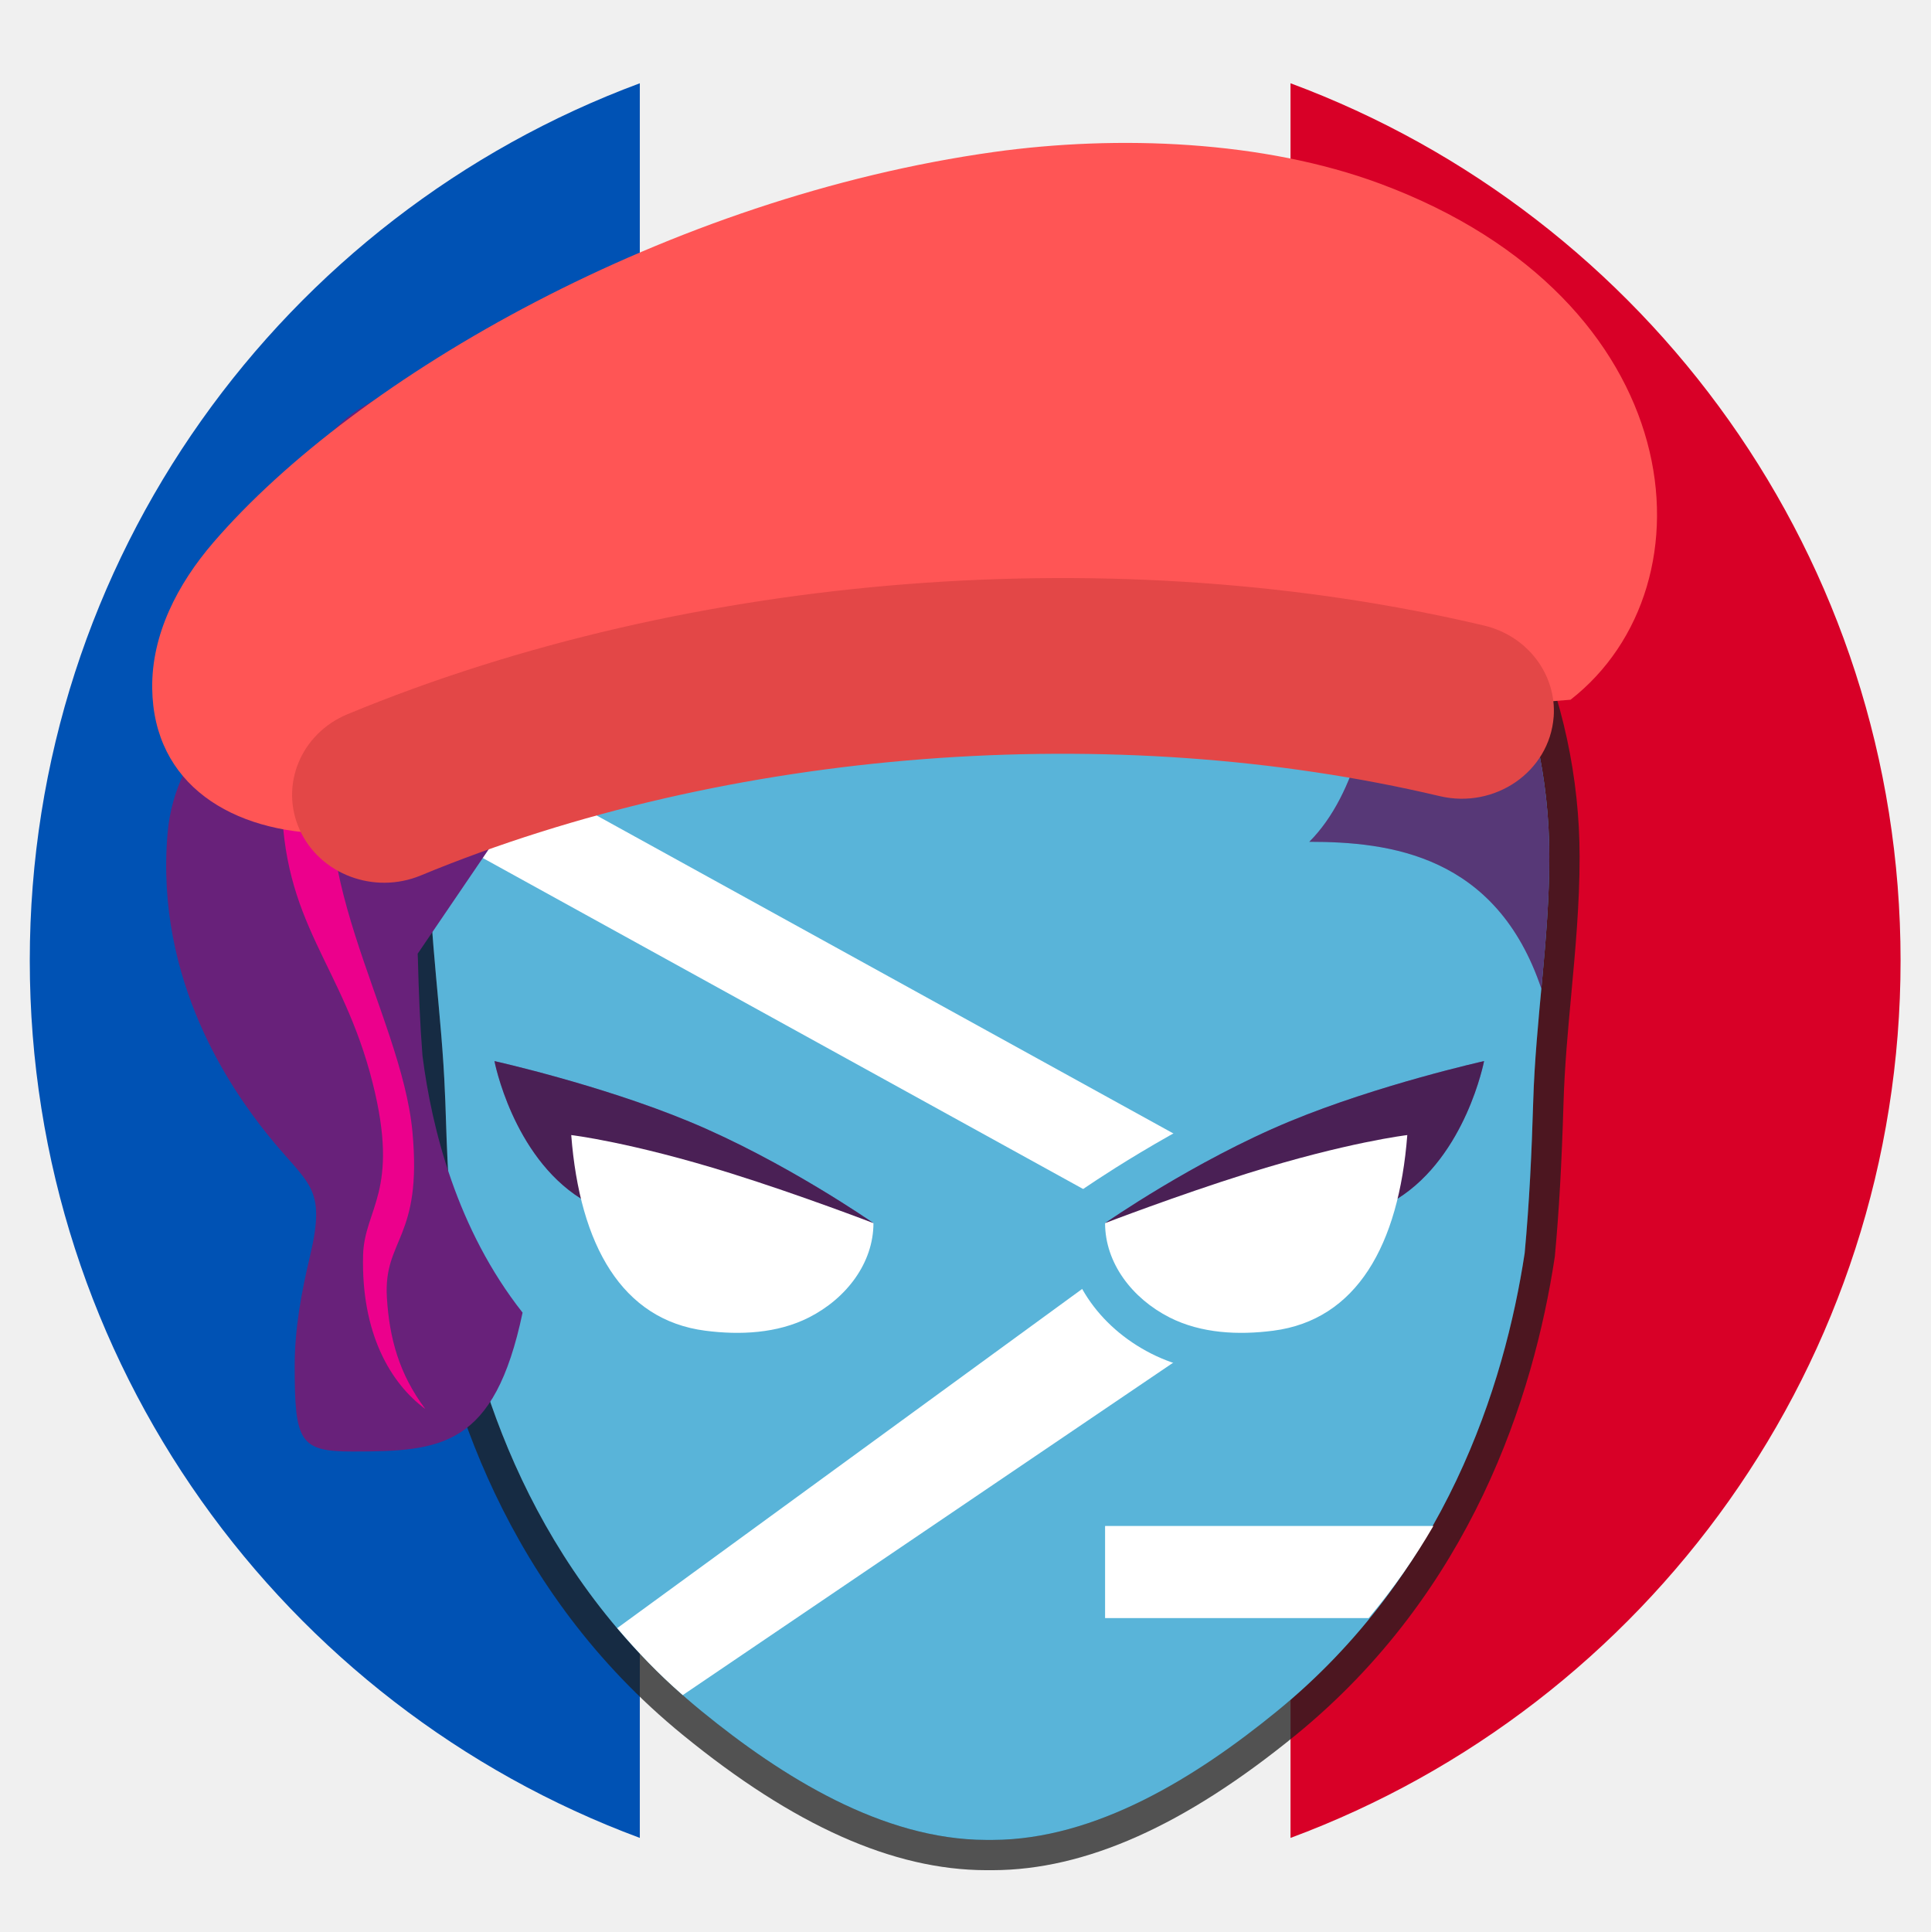
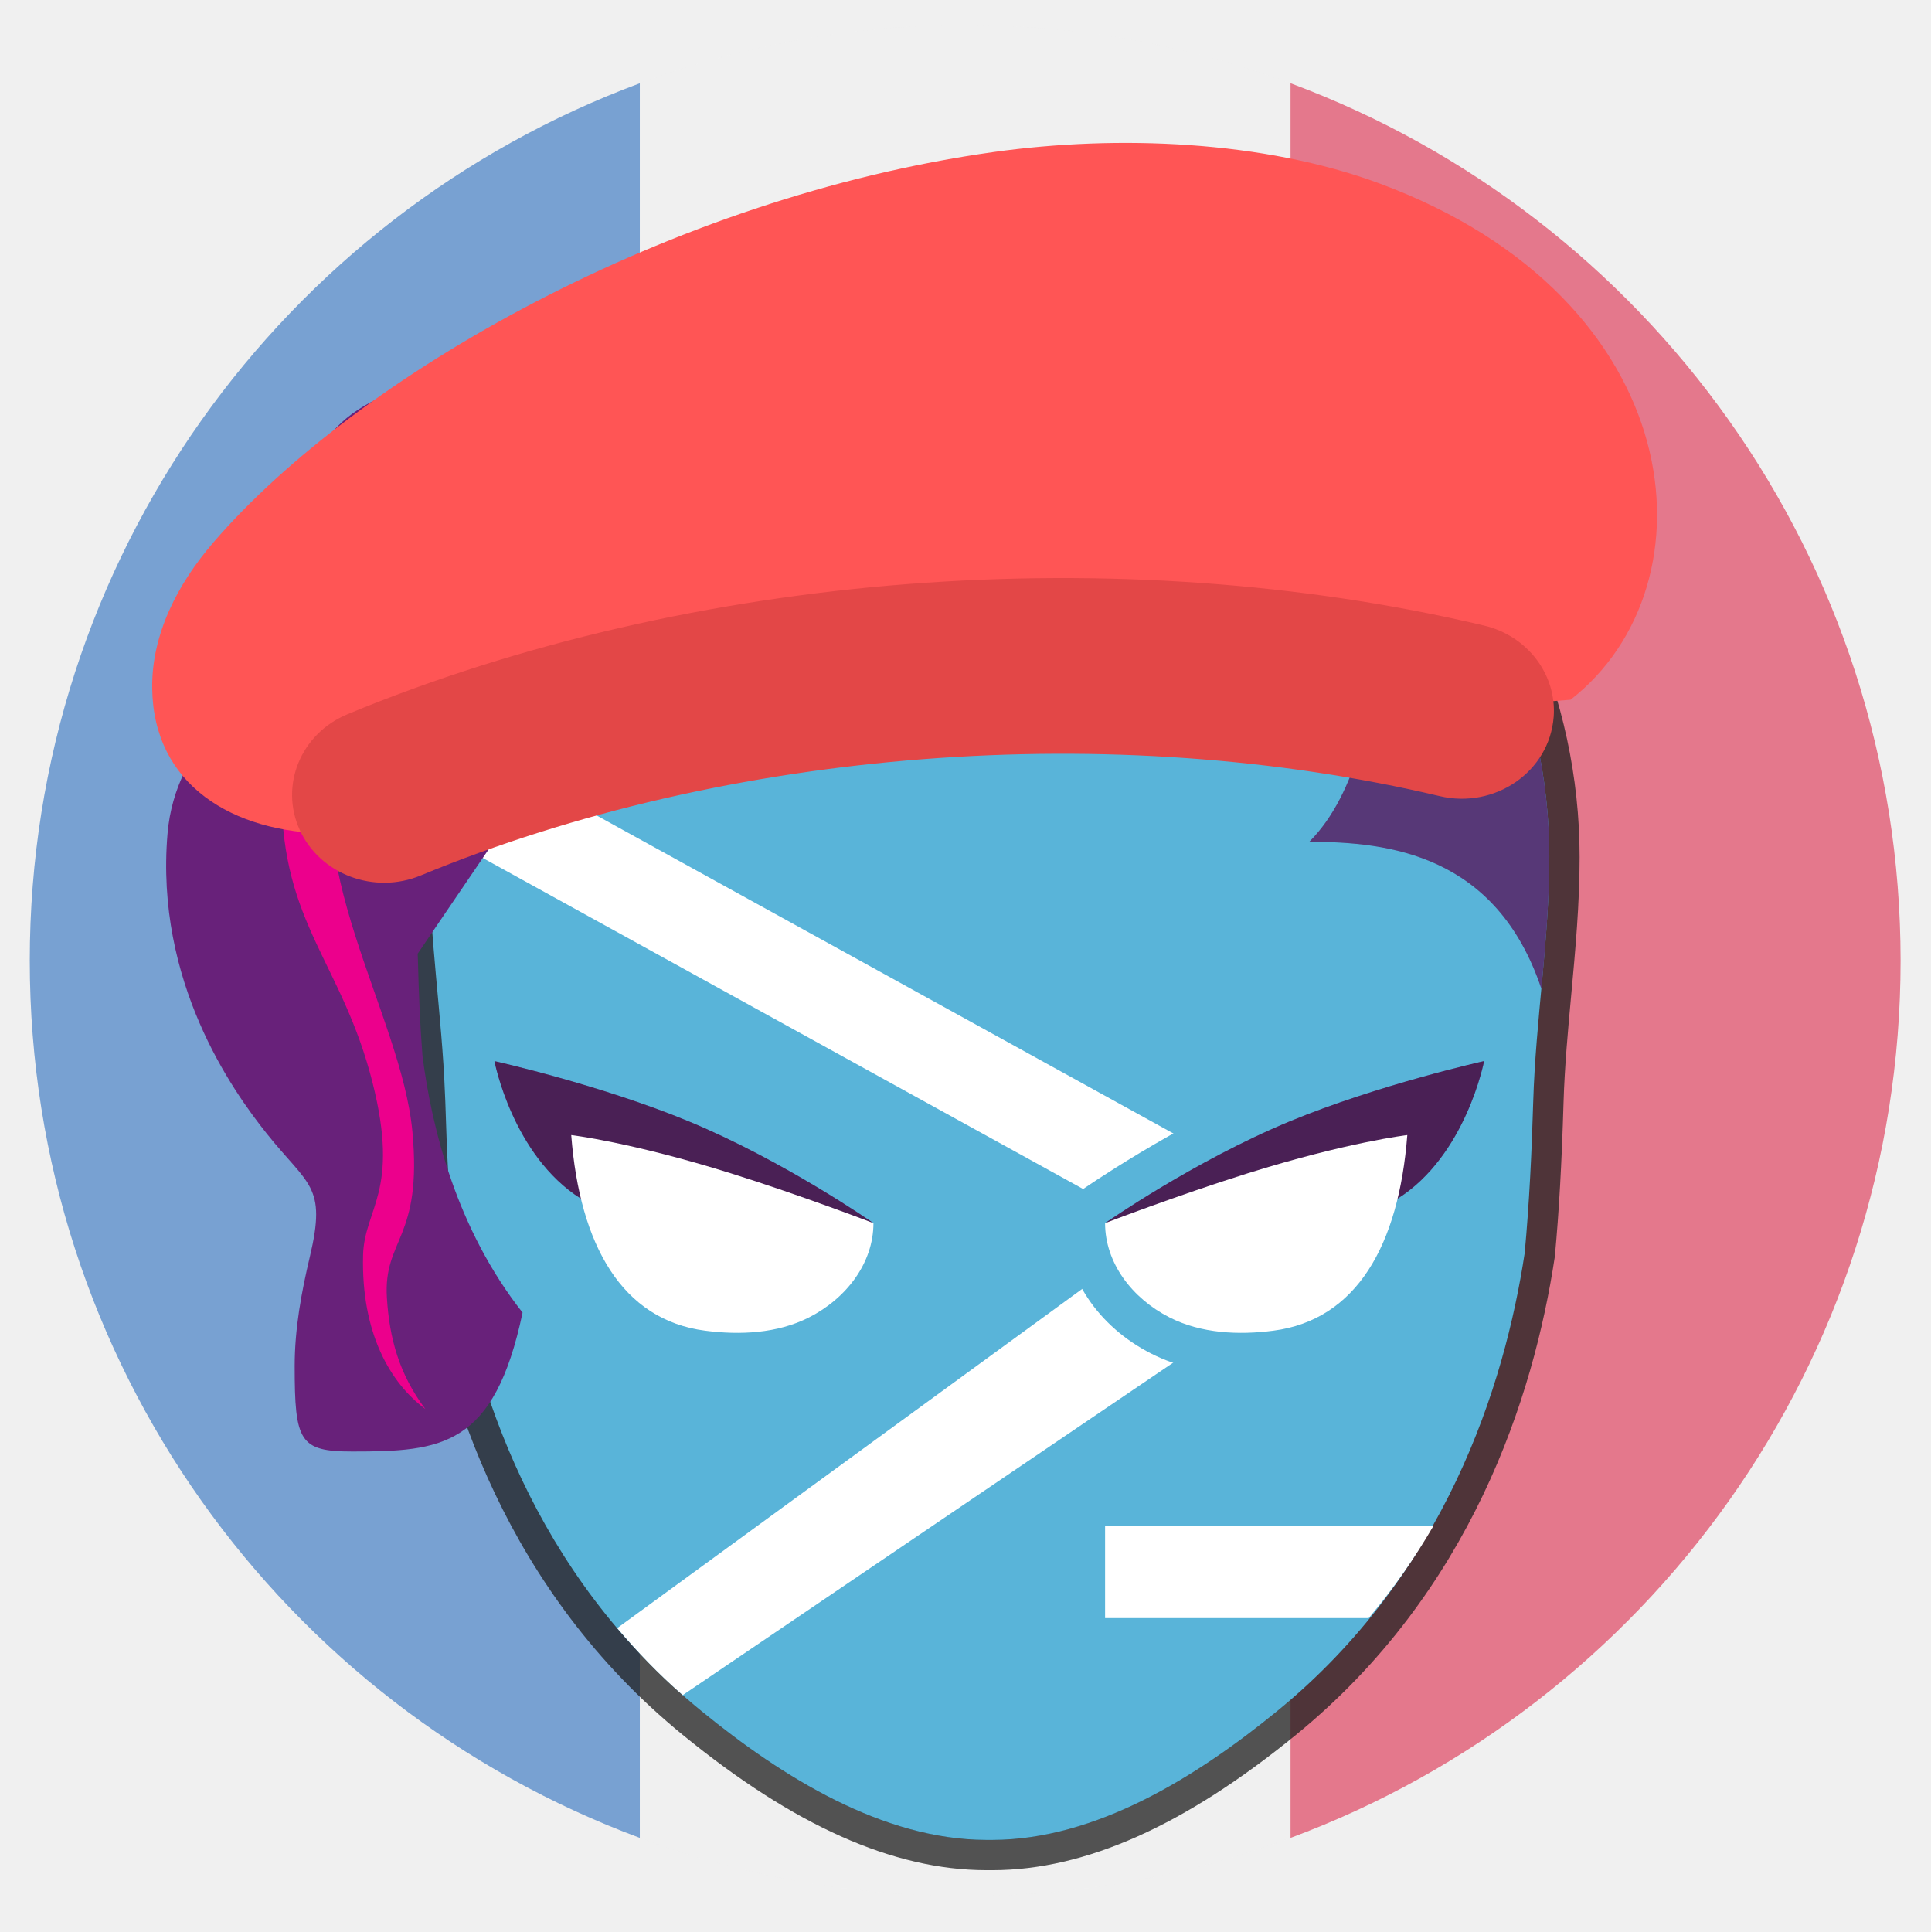
<svg xmlns="http://www.w3.org/2000/svg" width="550.806" height="551.214" viewBox="0 0 145.734 145.842" version="1.1" id="svg8">
  <defs id="defs2" />
  <g id="layer1" transform="translate(35.81885,-134.6598)">
-     <g id="g944" transform="translate(-0.6643447,-1.206415)">
-       <g style="opacity:1" transform="matrix(0.275856,0,0,0.275856,-32.90663,137.7596)" id="g868">
-         <circle style="fill:#f0f0f0" cx="256" cy="256" r="256" id="circle2" />
-         <path style="fill:#d80027" d="M 512,256 C 512,145.929 442.528,52.094 345.043,15.923 V 496.078 C 442.528,459.906 512,366.071 512,256 Z" id="path4" />
-         <path style="fill:#0052b4" d="M 0,256 C 0,366.071 69.473,459.906 166.957,496.077 V 15.923 C 69.473,52.094 0,145.929 0,256 Z" id="path6" />
-         <g id="g8" />
-         <g id="g10" />
-         <g id="g12" />
-         <g id="g14" />
-         <g id="g16" />
-         <g id="g18" />
-         <g id="g20" />
-         <g id="g22" />
-         <g id="g24" />
-         <g id="g26" />
-         <g id="g28" />
-         <g id="g30" />
-         <g id="g32" />
-         <g id="g34" />
-         <g id="g36" />
-       </g>
-       <g transform="matrix(4.32036,0,0,4.32036,-426.0576,-897.935)" id="g968-9">
-         <rect style="fill:none;stroke-width:0.257" y="239.753" x="90.919" height="32.852" width="32.852" id="_x3C_Slice_x3E__7_-3" />
-         <g transform="matrix(0.2645833,0,0,0.2645833,37.56116,137.668)" id="g1177-9">
-           <path d="m 302.33,440.669 c 0,-10.449 -4.551,-19.868 -11.815,-26.472 -6.577,-5.98 -15.376,-9.65 -25.064,-9.704 v -0.003 c -0.036,0 -0.072,9.7e-4 -0.108,9.7e-4 -0.036,0 -0.072,-9.7e-4 -0.108,-9.7e-4 v 0.003 c -20.387,0.113 -36.879,16.266 -36.879,36.177 0,5.288 0.839,10.412 1.038,15.63 0.002,-0.029 0.004,-0.05 0.004,-0.05 0,0 -9.7e-4,0.02 -0.004,0.05 0.007,0.171 0.018,0.34 0.023,0.51 0.099,3.308 0.251,6.621 0.555,9.917 1.316,8.756 5.218,21.235 16.381,30.352 5.292,4.322 11.944,8.475 18.776,8.493 0.035,0 0.071,0 0.106,0 0,0 0.108,0 0.215,0 0.038,0 0.076,0 0.113,0 6.826,-0.018 13.475,-4.166 18.763,-8.483 11.133,-9.085 15.047,-21.514 16.377,-30.268 0.309,-3.327 0.465,-6.671 0.564,-10.01 0.162,-5.394 1.062,-10.68 1.062,-16.14 z" id="path2-0-0" style="fill:#59b4d9;stroke-width:0.97" />
-           <path d="m 265.13,507.571 c -6.136,-0.015 -12.691,-2.94 -20.042,-8.944 -11.63,-9.498 -15.715,-22.428 -17.093,-31.603 l -0.009,-0.056 -0.005,-0.057 c -0.27,-2.922 -0.443,-6.018 -0.563,-10.041 -0.003,-0.082 -0.025,-0.555 -0.025,-0.555 -0.085,-2.179 -0.29,-4.404 -0.487,-6.556 -0.271,-2.946 -0.55,-5.992 -0.55,-9.089 0,-20.281 16.367,-36.989 36.879,-38.117 v -0.06 l 4.217,-0.003 v 0.062 c 9.102,0.5 17.705,4.068 24.41,10.165 7.924,7.205 12.47,17.394 12.47,27.953 0,3.095 -0.281,6.139 -0.553,9.082 -0.216,2.337 -0.438,4.753 -0.509,7.118 -0.121,4.069 -0.298,7.196 -0.571,10.136 l -0.006,0.057 -0.009,0.057 c -1.39,9.15 -5.484,22.045 -17.09,31.517 -7.346,5.996 -13.896,8.918 -20.024,8.934 H 265.13 Z" id="path4-9-3" style="opacity:0.75;fill:#1e1e1e;stroke-width:0.97" />
-           <path d="m 302.33,440.669 c 0,-10.449 -4.551,-19.868 -11.815,-26.472 -6.577,-5.98 -15.376,-9.65 -25.064,-9.704 v -0.003 c -0.036,0 -0.072,9.7e-4 -0.108,9.7e-4 -0.036,0 -0.072,-9.7e-4 -0.108,-9.7e-4 v 0.003 c -20.387,0.113 -36.879,16.266 -36.879,36.177 0,5.288 0.839,10.412 1.038,15.63 0.002,-0.029 0.004,-0.05 0.004,-0.05 0,0 -9.7e-4,0.02 -0.004,0.05 0.007,0.171 0.018,0.34 0.023,0.51 0.099,3.308 0.251,6.621 0.555,9.917 1.316,8.756 5.218,21.235 16.381,30.352 5.292,4.322 11.944,8.475 18.776,8.493 0.035,0 0.071,0 0.106,0 0,0 0.108,0 0.215,0 0.038,0 0.076,0 0.113,0 6.826,-0.018 13.475,-4.166 18.763,-8.483 11.133,-9.085 15.047,-21.514 16.377,-30.268 0.309,-3.327 0.465,-6.671 0.564,-10.01 0.162,-5.394 1.062,-10.68 1.062,-16.14 z" id="path6-6-2" style="fill:#59b4d9;stroke-width:0.97" />
-           <path d="m 230.165,432.823 c -0.307,1.307 -0.543,2.638 -0.696,3.994 -0.018,0.173 -0.039,0.344 -0.054,0.517 -0.024,0.247 -0.04,0.496 -0.058,0.744 -0.028,0.403 -0.057,0.805 -0.073,1.213 l 47.375,26.117 -35.889,26.177 c 1.318,1.549 2.688,3 4.328,4.424 l 44.713,-30.304 z" id="path8-8-0" style="fill:#ffffff;stroke-width:0.97" />
-           <path d="m 286.477,439.659 c 5.28,0 12.357,0.852 15.329,9.7 v -9.7e-4 c 0.266,-2.875 0.525,-5.757 0.525,-8.69 0,-10.449 -4.551,-19.868 -11.815,-26.472 0.601,2.034 2.318,19.109 -4.038,25.463 z" id="path10-2-3" style="opacity:0.8;fill:#68217a;stroke-width:0.97" />
-           <path d="m 286.477,439.659 c 5.28,0 12.357,0.852 15.329,9.7 v -9.7e-4 c 0.266,-2.875 0.525,-5.757 0.525,-8.69 0,-10.449 -4.551,-19.868 -11.815,-26.472 0.601,2.034 2.318,19.109 -4.038,25.463 z" id="path12-9" style="opacity:0.2;fill:#1e1e1e;stroke-width:0.97" />
-           <path d="m 255.95,406.578 c -6.037,-5.468 -16.579,-5.11 -24.028,0.395 -4.833,3.571 -10.199,2.494 -11.933,9.798 -0.326,1.375 0.138,6.324 -1.642,9.837 -1.78,3.513 -6.754,6.371 -7.276,12.513 -0.83,9.773 4.274,16.947 6.546,19.798 2.754,3.457 3.979,3.408 2.854,8.138 -0.559,2.349 -1.003,4.768 -1.003,7.22 0,4.991 0.321,5.646 3.812,5.646 5.884,0 9.37,-0.294 11.24,-9.173 -4.329,-5.492 -5.993,-12.114 -6.611,-16.962 -0.166,-2.122 -0.249,-4.254 -0.303,-6.383 -0.003,-0.11 -0.009,-0.219 -0.013,-0.328 -0.002,-0.034 -0.004,-0.069 -0.006,-0.103 0.003,0.024 0.006,0.047 0.007,0.071 l 4.643,-6.827 c 2.212,-3.252 5.866,-4.029 9.396,-3.837 v 0 c 6.504,0 14.679,-2.345 18.641,-11.074 4.149,-9.146 -0.579,-15.334 -4.326,-18.729 z" id="path14-5-6" style="fill:#68217a;stroke-width:0.575" />
-           <path d="m 281.986,474.765 c -2.236,0 -4.236,-0.439 -5.944,-1.307 -3.533,-1.793 -5.728,-5.094 -5.728,-8.617 v -1.342 l 1.074,-0.803 c 0.052,-0.039 6.182,-4.319 12.772,-7.048 6.019,-2.493 12.989,-4.058 13.283,-4.123 l 3.976,-0.885 -0.763,4.001 c -0.054,0.284 -1.311,6.616 -6.009,10.218 -1.655,5.653 -5.247,9.098 -10.196,9.739 -0.845,0.109 -1.673,0.165 -2.463,0.165 z" id="path18-9" style="fill:#59b4d9;stroke-width:0.97" />
-           <path d="m 272.991,464.841 c 0,0 5.879,-4.104 12.192,-6.718 5.873,-2.432 12.839,-3.983 12.839,-3.983 0,0 -1.19,6.236 -5.714,9.086 z" id="path20-9-3" style="fill:#68217a;stroke-width:0.97" />
-           <path d="m 272.991,464.841 c 0,0 5.879,-4.104 12.192,-6.718 5.873,-2.432 12.839,-3.983 12.839,-3.983 0,0 -1.19,6.236 -5.714,9.086 z" id="path22-4-4" style="opacity:0.4;fill:#1e1e1e;stroke-width:0.97" />
-           <path d="m 284.103,471.944 c 5.486,-0.711 8.285,-5.629 8.848,-12.919 0,0 -3.96,0.466 -10.536,2.524 -4.627,1.448 -9.424,3.292 -9.424,3.292 0,2.624 1.777,4.968 4.261,6.229 2.092,1.061 4.563,1.171 6.85,0.874 z" id="path24-5-6" style="fill:#ffffff;stroke-width:0.97" />
-           <path d="m 257.693,464.841 c 0,0 -5.879,-4.104 -12.192,-6.718 -5.873,-2.432 -12.839,-3.983 -12.839,-3.983 0,0 1.19,6.236 5.714,9.086 z" id="path26-6-2" style="fill:#68217a;stroke-width:0.97" />
-           <path d="m 257.693,464.841 c 0,0 -5.879,-4.104 -12.192,-6.718 -5.873,-2.432 -12.839,-3.983 -12.839,-3.983 0,0 1.19,6.236 5.714,9.086 z" id="path28-5" style="opacity:0.4;fill:#1e1e1e;stroke-width:0.97" />
-           <path d="m 246.581,471.944 c -5.486,-0.711 -8.285,-5.629 -8.848,-12.919 0,0 3.96,0.466 10.536,2.524 4.627,1.448 9.424,3.292 9.424,3.292 0,2.624 -1.777,4.968 -4.261,6.229 -2.092,1.061 -4.563,1.171 -6.85,0.874 z" id="path30-0" style="fill:#ffffff;stroke-width:0.97" />
-           <path d="m 294.674,484.841 h -21.683 v 6.082 h 17.409 c 1.657,-1.968 3.069,-4.013 4.274,-6.082 z" id="path32-9" style="fill:#ffffff;stroke-width:0.97" />
-           <path d="m 223.986,466.968 c -0.13,5.157 1.814,8.455 4.114,10.151 -1.743,-2.322 -2.375,-4.688 -2.541,-7.338 -0.246,-3.931 2.354,-3.851 1.685,-10.982 -0.742,-7.898 -7.859,-17.803 -4.542,-26.915 2.224,-6.109 7.671,-5.793 10.311,-6.007 3.823,-0.311 7.564,1.077 11.403,0.788 5.853,-0.441 13.933,-8.177 16.323,-12.914 -3.441,4.643 -11.146,13.057 -20.107,10.112 -4.78,-1.571 -9.794,-2.569 -14.575,-0.615 -4.733,1.934 -7.462,6.857 -7.45,13.279 0.015,8.597 4.009,11.127 6.006,19.039 1.825,7.232 -0.549,8.279 -0.628,11.404 z" id="path34-6" style="fill:#ec008c;stroke-width:0.628" />
-           <path d="m 226.146,420.312 c 4.185,-4.569 9.03,-3.791 11.588,-2.556 3.704,1.787 4.646,4.367 9.867,7.045 5.629,2.887 12.04,2.227 22.094,-5.736 0,0 -13.345,11.513 -23.417,1.723 -4.123,-4.008 -4.954,-6.894 -10.072,-7.565 -5.065,-0.665 -7.796,2.67 -10.061,7.089 z" id="path36-5-8" style="fill:#ec008c;stroke-width:0.829" />
-           <g id="g1135-3" transform="matrix(0.5749612,-0.01743866,0.01826406,0.5489776,267.1275,159.233)">
-             <path style="fill:#ff5555;stroke-width:0.352" id="path2-2-6" d="m -107.22,471.414 c 17.116,-19.515 53.668,-39.825 91.079,-44.093 14.259,-1.623 30.991,-0.409 44.192,5.217 35.223,15.013 37.241,49.43 19.883,62.71 l -67.227,3.487 -75.647,8.077 c -11.222,-0.443 -20.074,-6.538 -19.842,-18.109 0.127,-6.471 3.297,-12.424 7.562,-17.288 z m 0,0" />
-             <path style="fill:#e34747;fill-opacity:1;stroke:none;stroke-width:0.352;stroke-opacity:1" id="path4-5-2" d="m 45.933,497.247 c 0.512,-5.016 -2.637,-9.821 -7.653,-11.233 -41.501,-11.69 -90.667,-9.381 -130.744,6.513 -5.429,2.149 -8.081,8.295 -5.933,13.719 2.145,5.42 8.29,8.08 13.716,5.928 35.806,-14.191 80.159,-16.263 117.232,-5.82 6.257,1.763 12.681,-2.496 13.38,-9.108 z m 0,0" />
-           </g>
-         </g>
+     <g id="g943" style="opacity:0.5">
+       <circle id="circle2" r="70.619" cy="207.172" cx="37.048" style="fill:#f0f0f0;stroke-width:0.276" />
+       <path id="path4" d="m 107.667,207.172 c 0,-30.364 -19.164,-56.249 -46.056,-66.227 v 132.454 c 26.892,-9.978 46.056,-35.863 46.056,-66.227 z" style="fill:#d80027;stroke-width:0.276" />
+       <path id="path6" d="m -33.571,207.172 c 0,30.364 19.165,56.249 46.056,66.227 V 140.946 c -26.892,9.978 -46.056,35.863 -46.056,66.227 z" style="fill:#0052b4;stroke-width:0.276" />
+     </g>
+     <g id="g8" transform="matrix(0.275856,0,0,0.275856,-33.57097,136.5532)" />
+     <g id="g10" transform="matrix(0.275856,0,0,0.275856,-33.57097,136.5532)" />
+     <g id="g12" transform="matrix(0.275856,0,0,0.275856,-33.57097,136.5532)" />
+     <g id="g14" transform="matrix(0.275856,0,0,0.275856,-33.57097,136.5532)" />
+     <g id="g16" transform="matrix(0.275856,0,0,0.275856,-33.57097,136.5532)" />
+     <g id="g18" transform="matrix(0.275856,0,0,0.275856,-33.57097,136.5532)" />
+     <g id="g20" transform="matrix(0.275856,0,0,0.275856,-33.57097,136.5532)" />
+     <g id="g22" transform="matrix(0.275856,0,0,0.275856,-33.57097,136.5532)" />
+     <g id="g24" transform="matrix(0.275856,0,0,0.275856,-33.57097,136.5532)" />
+     <g id="g26" transform="matrix(0.275856,0,0,0.275856,-33.57097,136.5532)" />
+     <g id="g28" transform="matrix(0.275856,0,0,0.275856,-33.57097,136.5532)" />
+     <g id="g30" transform="matrix(0.275856,0,0,0.275856,-33.57097,136.5532)" />
+     <g id="g32" transform="matrix(0.275856,0,0,0.275856,-33.57097,136.5532)" />
+     <g id="g34" transform="matrix(0.275856,0,0,0.275856,-33.57097,136.5532)" />
+     <g id="g36" transform="matrix(0.275856,0,0,0.275856,-33.57097,136.5532)" />
+     <rect style="fill:none;stroke-width:1.109" y="136.676" x="-33.918" height="141.932" width="141.932" id="_x3C_Slice_x3E__7_-3" />
+     <g transform="matrix(1.143095,0,0,1.143095,-264.4442,-304.3659)" id="g1177-9">
+       <path d="m 302.33,440.669 c 0,-10.449 -4.551,-19.868 -11.815,-26.472 -6.577,-5.98 -15.376,-9.65 -25.064,-9.704 v -0.003 c -0.036,0 -0.072,9.7e-4 -0.108,9.7e-4 -0.036,0 -0.072,-9.7e-4 -0.108,-9.7e-4 v 0.003 c -20.387,0.113 -36.879,16.266 -36.879,36.177 0,5.288 0.839,10.412 1.038,15.63 0.002,-0.029 0.004,-0.05 0.004,-0.05 0,0 -9.7e-4,0.02 -0.004,0.05 0.007,0.171 0.018,0.34 0.023,0.51 0.099,3.308 0.251,6.621 0.555,9.917 1.316,8.756 5.218,21.235 16.381,30.352 5.292,4.322 11.944,8.475 18.776,8.493 0.035,0 0.071,0 0.106,0 0,0 0.108,0 0.215,0 0.038,0 0.076,0 0.113,0 6.826,-0.018 13.475,-4.166 18.763,-8.483 11.133,-9.085 15.047,-21.514 16.377,-30.268 0.309,-3.327 0.465,-6.671 0.564,-10.01 0.162,-5.394 1.062,-10.68 1.062,-16.14 z" id="path2-0-0" style="fill:#59b4d9;stroke-width:0.97" />
+       <path d="m 265.13,507.571 c -6.136,-0.015 -12.691,-2.94 -20.042,-8.944 -11.63,-9.498 -15.715,-22.428 -17.093,-31.603 l -0.009,-0.056 -0.005,-0.057 c -0.27,-2.922 -0.443,-6.018 -0.563,-10.041 -0.003,-0.082 -0.025,-0.555 -0.025,-0.555 -0.085,-2.179 -0.29,-4.404 -0.487,-6.556 -0.271,-2.946 -0.55,-5.992 -0.55,-9.089 0,-20.281 16.367,-36.989 36.879,-38.117 v -0.06 l 4.217,-0.003 v 0.062 c 9.102,0.5 17.705,4.068 24.41,10.165 7.924,7.205 12.47,17.394 12.47,27.953 0,3.095 -0.281,6.139 -0.553,9.082 -0.216,2.337 -0.438,4.753 -0.509,7.118 -0.121,4.069 -0.298,7.196 -0.571,10.136 l -0.006,0.057 -0.009,0.057 c -1.39,9.15 -5.484,22.045 -17.09,31.517 -7.346,5.996 -13.896,8.918 -20.024,8.934 H 265.13 Z" id="path4-9-3" style="opacity:0.75;fill:#1e1e1e;stroke-width:0.97" />
+       <path d="m 302.33,440.669 c 0,-10.449 -4.551,-19.868 -11.815,-26.472 -6.577,-5.98 -15.376,-9.65 -25.064,-9.704 v -0.003 c -0.036,0 -0.072,9.7e-4 -0.108,9.7e-4 -0.036,0 -0.072,-9.7e-4 -0.108,-9.7e-4 v 0.003 c -20.387,0.113 -36.879,16.266 -36.879,36.177 0,5.288 0.839,10.412 1.038,15.63 0.002,-0.029 0.004,-0.05 0.004,-0.05 0,0 -9.7e-4,0.02 -0.004,0.05 0.007,0.171 0.018,0.34 0.023,0.51 0.099,3.308 0.251,6.621 0.555,9.917 1.316,8.756 5.218,21.235 16.381,30.352 5.292,4.322 11.944,8.475 18.776,8.493 0.035,0 0.071,0 0.106,0 0,0 0.108,0 0.215,0 0.038,0 0.076,0 0.113,0 6.826,-0.018 13.475,-4.166 18.763,-8.483 11.133,-9.085 15.047,-21.514 16.377,-30.268 0.309,-3.327 0.465,-6.671 0.564,-10.01 0.162,-5.394 1.062,-10.68 1.062,-16.14 z" id="path6-6-2" style="fill:#59b4d9;stroke-width:0.97" />
+       <path d="m 230.165,432.823 c -0.307,1.307 -0.543,2.638 -0.696,3.994 -0.018,0.173 -0.039,0.344 -0.054,0.517 -0.024,0.247 -0.04,0.496 -0.058,0.744 -0.028,0.403 -0.057,0.805 -0.073,1.213 l 47.375,26.117 -35.889,26.177 c 1.318,1.549 2.688,3 4.328,4.424 l 44.713,-30.304 z" id="path8-8-0" style="fill:#ffffff;stroke-width:0.97" />
+       <path d="m 286.477,439.659 c 5.28,0 12.357,0.852 15.329,9.7 v -9.7e-4 c 0.266,-2.875 0.525,-5.757 0.525,-8.69 0,-10.449 -4.551,-19.868 -11.815,-26.472 0.601,2.034 2.318,19.109 -4.038,25.463 z" id="path10-2-3" style="opacity:0.8;fill:#68217a;stroke-width:0.97" />
+       <path d="m 286.477,439.659 c 5.28,0 12.357,0.852 15.329,9.7 v -9.7e-4 c 0.266,-2.875 0.525,-5.757 0.525,-8.69 0,-10.449 -4.551,-19.868 -11.815,-26.472 0.601,2.034 2.318,19.109 -4.038,25.463 z" id="path12-9" style="opacity:0.2;fill:#1e1e1e;stroke-width:0.97" />
+       <path d="m 255.95,406.578 c -6.037,-5.468 -16.579,-5.11 -24.028,0.395 -4.833,3.571 -10.199,2.494 -11.933,9.798 -0.326,1.375 0.138,6.324 -1.642,9.837 -1.78,3.513 -6.754,6.371 -7.276,12.513 -0.83,9.773 4.274,16.947 6.546,19.798 2.754,3.457 3.979,3.408 2.854,8.138 -0.559,2.349 -1.003,4.768 -1.003,7.22 0,4.991 0.321,5.646 3.812,5.646 5.884,0 9.37,-0.294 11.24,-9.173 -4.329,-5.492 -5.993,-12.114 -6.611,-16.962 -0.166,-2.122 -0.249,-4.254 -0.303,-6.383 -0.003,-0.11 -0.009,-0.219 -0.013,-0.328 -0.002,-0.034 -0.004,-0.069 -0.006,-0.103 0.003,0.024 0.006,0.047 0.007,0.071 l 4.643,-6.827 c 2.212,-3.252 5.866,-4.029 9.396,-3.837 v 0 c 6.504,0 14.679,-2.345 18.641,-11.074 4.149,-9.146 -0.579,-15.334 -4.326,-18.729 z" id="path14-5-6" style="fill:#68217a;stroke-width:0.575" />
+       <path d="m 281.986,474.765 c -2.236,0 -4.236,-0.439 -5.944,-1.307 -3.533,-1.793 -5.728,-5.094 -5.728,-8.617 v -1.342 l 1.074,-0.803 c 0.052,-0.039 6.182,-4.319 12.772,-7.048 6.019,-2.493 12.989,-4.058 13.283,-4.123 l 3.976,-0.885 -0.763,4.001 c -0.054,0.284 -1.311,6.616 -6.009,10.218 -1.655,5.653 -5.247,9.098 -10.196,9.739 -0.845,0.109 -1.673,0.165 -2.463,0.165 z" id="path18-9" style="fill:#59b4d9;stroke-width:0.97" />
+       <path d="m 272.991,464.841 c 0,0 5.879,-4.104 12.192,-6.718 5.873,-2.432 12.839,-3.983 12.839,-3.983 0,0 -1.19,6.236 -5.714,9.086 z" id="path20-9-3" style="fill:#68217a;stroke-width:0.97" />
+       <path d="m 272.991,464.841 c 0,0 5.879,-4.104 12.192,-6.718 5.873,-2.432 12.839,-3.983 12.839,-3.983 0,0 -1.19,6.236 -5.714,9.086 z" id="path22-4-4" style="opacity:0.4;fill:#1e1e1e;stroke-width:0.97" />
+       <path d="m 284.103,471.944 c 5.486,-0.711 8.285,-5.629 8.848,-12.919 0,0 -3.96,0.466 -10.536,2.524 -4.627,1.448 -9.424,3.292 -9.424,3.292 0,2.624 1.777,4.968 4.261,6.229 2.092,1.061 4.563,1.171 6.85,0.874 z" id="path24-5-6" style="fill:#ffffff;stroke-width:0.97" />
+       <path d="m 257.693,464.841 c 0,0 -5.879,-4.104 -12.192,-6.718 -5.873,-2.432 -12.839,-3.983 -12.839,-3.983 0,0 1.19,6.236 5.714,9.086 z" id="path26-6-2" style="fill:#68217a;stroke-width:0.97" />
+       <path d="m 257.693,464.841 c 0,0 -5.879,-4.104 -12.192,-6.718 -5.873,-2.432 -12.839,-3.983 -12.839,-3.983 0,0 1.19,6.236 5.714,9.086 z" id="path28-5" style="opacity:0.4;fill:#1e1e1e;stroke-width:0.97" />
+       <path d="m 246.581,471.944 c -5.486,-0.711 -8.285,-5.629 -8.848,-12.919 0,0 3.96,0.466 10.536,2.524 4.627,1.448 9.424,3.292 9.424,3.292 0,2.624 -1.777,4.968 -4.261,6.229 -2.092,1.061 -4.563,1.171 -6.85,0.874 z" id="path30-0" style="fill:#ffffff;stroke-width:0.97" />
+       <path d="m 294.674,484.841 h -21.683 v 6.082 h 17.409 c 1.657,-1.968 3.069,-4.013 4.274,-6.082 z" id="path32-9" style="fill:#ffffff;stroke-width:0.97" />
+       <path d="m 223.986,466.968 c -0.13,5.157 1.814,8.455 4.114,10.151 -1.743,-2.322 -2.375,-4.688 -2.541,-7.338 -0.246,-3.931 2.354,-3.851 1.685,-10.982 -0.742,-7.898 -7.859,-17.803 -4.542,-26.915 2.224,-6.109 7.671,-5.793 10.311,-6.007 3.823,-0.311 7.564,1.077 11.403,0.788 5.853,-0.441 13.933,-8.177 16.323,-12.914 -3.441,4.643 -11.146,13.057 -20.107,10.112 -4.78,-1.571 -9.794,-2.569 -14.575,-0.615 -4.733,1.934 -7.462,6.857 -7.45,13.279 0.015,8.597 4.009,11.127 6.006,19.039 1.825,7.232 -0.549,8.279 -0.628,11.404 z" id="path34-6" style="fill:#ec008c;stroke-width:0.628" />
+       <path d="m 226.146,420.312 c 4.185,-4.569 9.03,-3.791 11.588,-2.556 3.704,1.787 4.646,4.367 9.867,7.045 5.629,2.887 12.04,2.227 22.094,-5.736 0,0 -13.345,11.513 -23.417,1.723 -4.123,-4.008 -4.954,-6.894 -10.072,-7.565 -5.065,-0.665 -7.796,2.67 -10.061,7.089 z" id="path36-5-8" style="fill:#ec008c;stroke-width:0.829" />
+       <g id="g1135-3" transform="matrix(0.5749612,-0.01743866,0.01826406,0.5489776,267.1275,159.233)">
+         <path style="fill:#ff5555;stroke-width:0.352" id="path2-2-6" d="m -107.22,471.414 c 17.116,-19.515 53.668,-39.825 91.079,-44.093 14.259,-1.623 30.991,-0.409 44.192,5.217 35.223,15.013 37.241,49.43 19.883,62.71 l -67.227,3.487 -75.647,8.077 c -11.222,-0.443 -20.074,-6.538 -19.842,-18.109 0.127,-6.471 3.297,-12.424 7.562,-17.288 z m 0,0" />
+         <path style="fill:#e34747;fill-opacity:1;stroke:none;stroke-width:0.352;stroke-opacity:1" id="path4-5-2" d="m 45.933,497.247 c 0.512,-5.016 -2.637,-9.821 -7.653,-11.233 -41.501,-11.69 -90.667,-9.381 -130.744,6.513 -5.429,2.149 -8.081,8.295 -5.933,13.719 2.145,5.42 8.29,8.08 13.716,5.928 35.806,-14.191 80.159,-16.263 117.232,-5.82 6.257,1.763 12.681,-2.496 13.38,-9.108 z m 0,0" />
      </g>
    </g>
  </g>
</svg>
